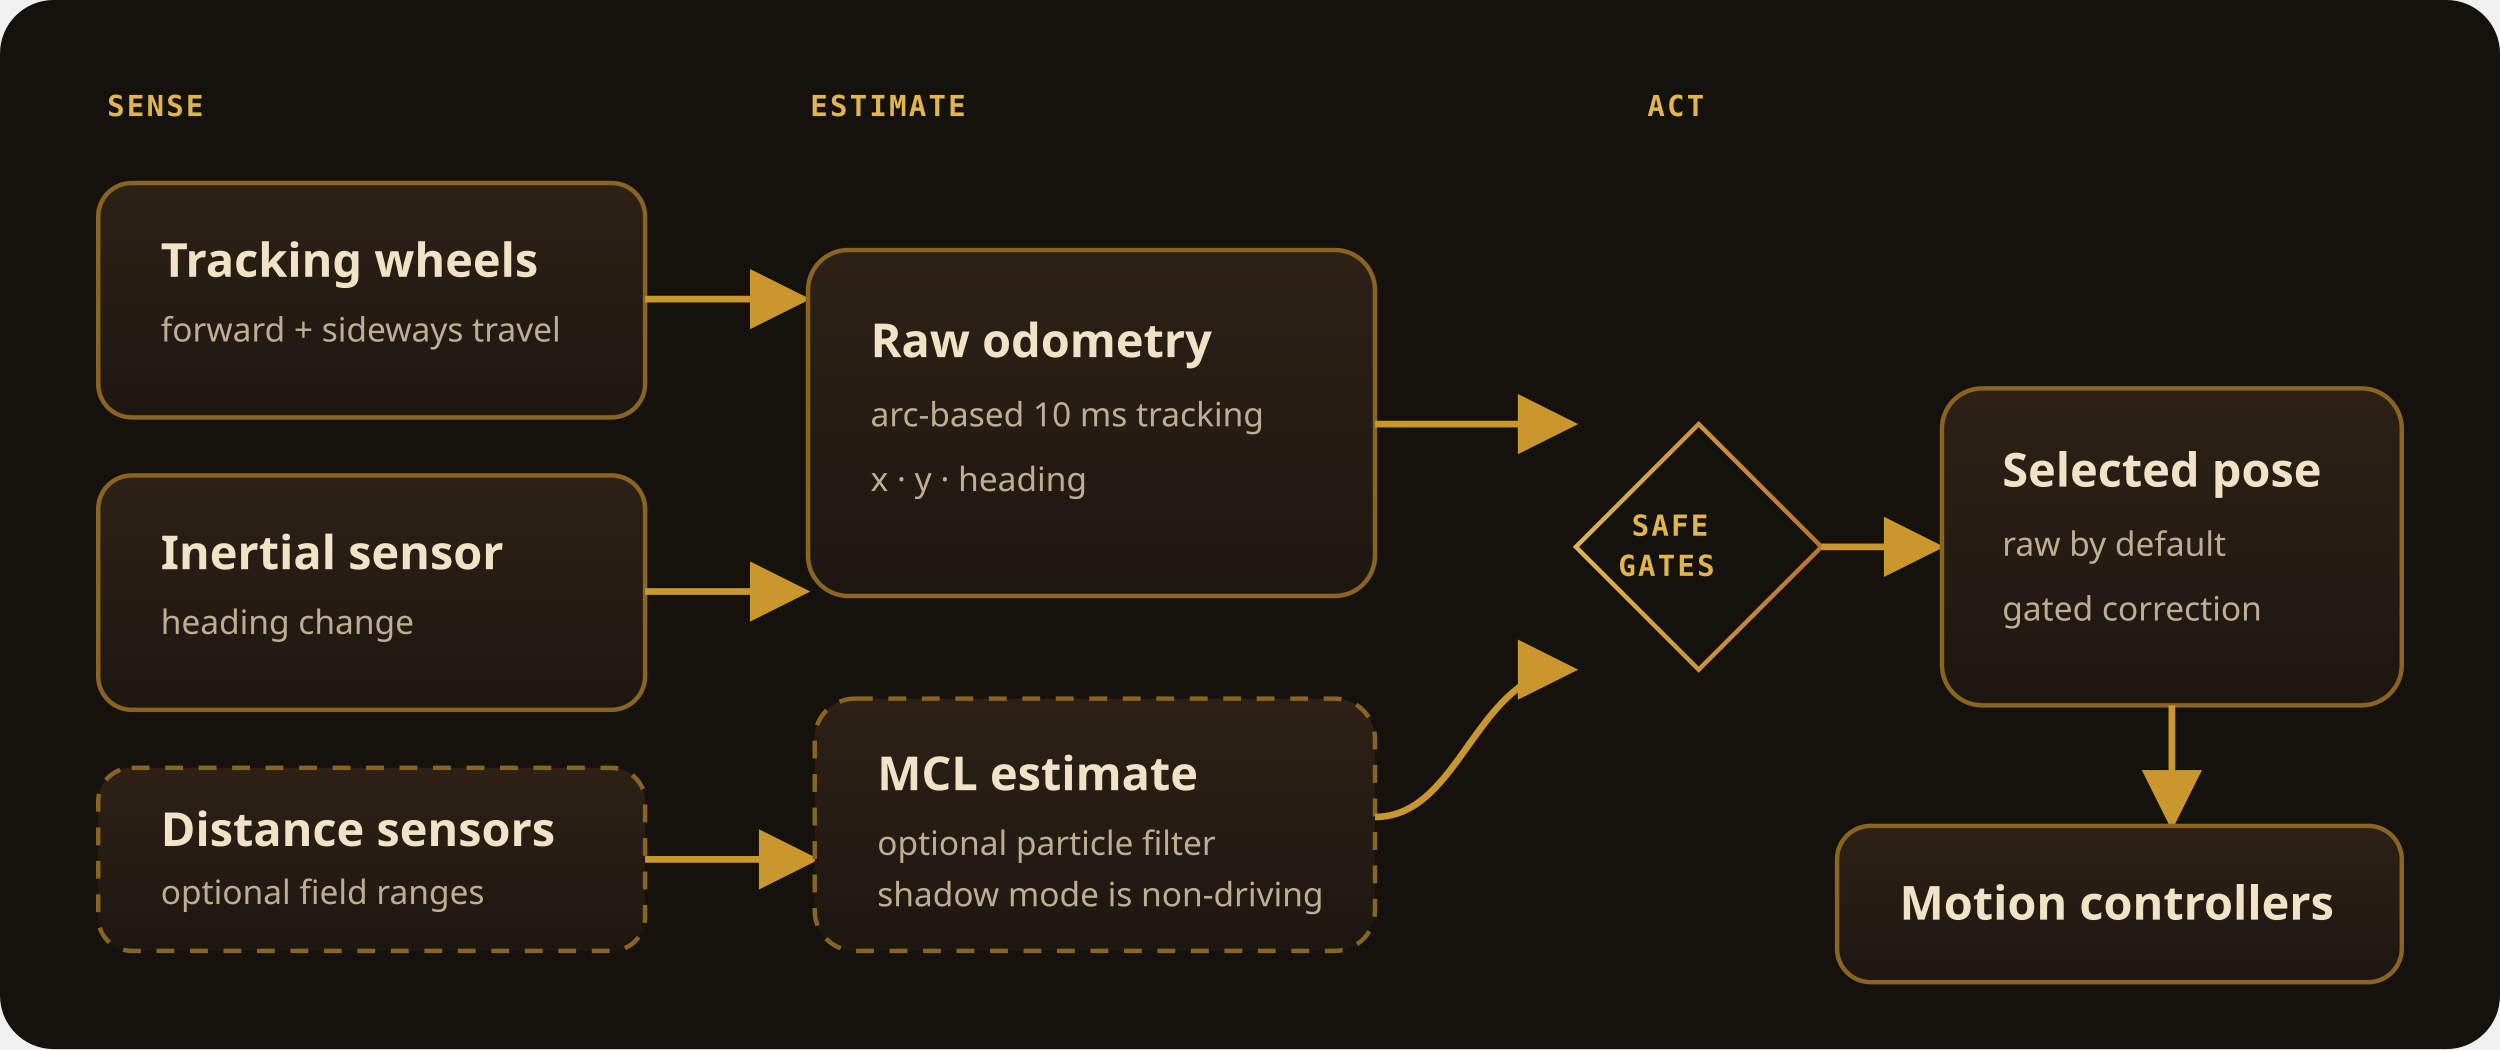
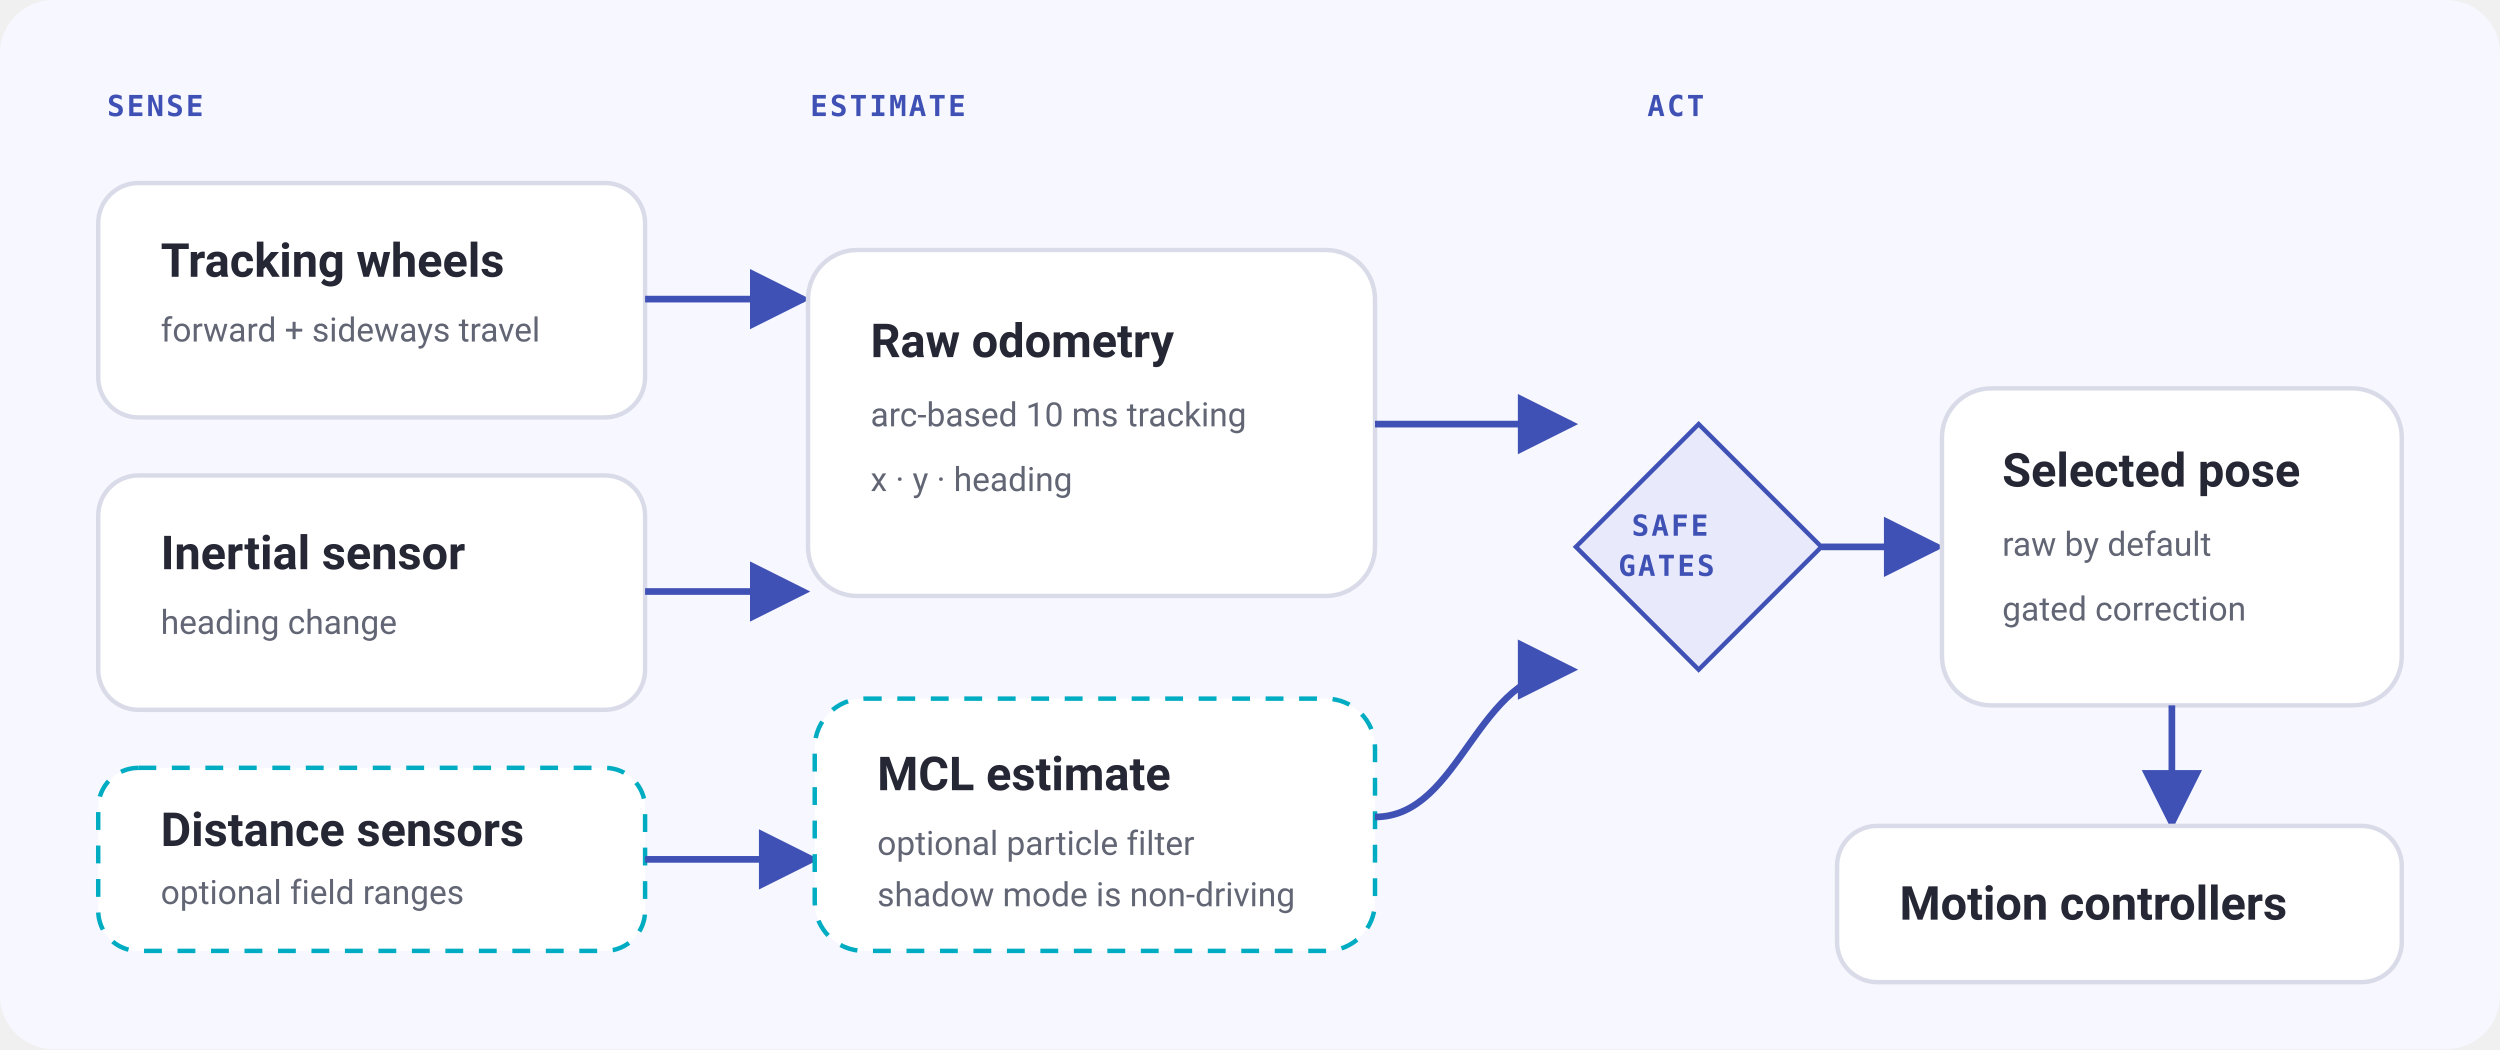
<svg xmlns="http://www.w3.org/2000/svg" viewBox="0 0 1120 470" role="img" aria-labelledby="title desc">
  <defs>
-     <linearGradient id="panel" x1="0" x2="0" y1="0" y2="1">
-       <stop stop-color="#2d2116" />
-       <stop offset="1" stop-color="#1d1711" />
-     </linearGradient>
-     <linearGradient id="gold" x1="0" x2="1">
-       <stop stop-color="#e0b54e" />
-       <stop offset="1" stop-color="#b87333" />
-     </linearGradient>
    <marker id="arrow" markerWidth="9" markerHeight="9" refX="8" refY="4.5" orient="auto">
-       <path d="M0 0 9 4.5 0 9Z" fill="#c9972c" />
+       <path d="M0 0 9 4.5 0 9Z" fill="#4051b5" />
    </marker>
    <style>
-       .box{fill:url(#panel);stroke:#8a6420;stroke-width:2}.optional{stroke-dasharray:8 7}.label{fill:#f1e3c5;font:700 21px 'Segoe UI',sans-serif}.small{fill:#bfae92;font:15px 'Segoe UI',sans-serif}.tag{fill:#e0b54e;font:700 13px 'Cascadia Code',monospace;letter-spacing:1px}.line{fill:none;stroke:#c9972c;stroke-width:3;marker-end:url(#arrow)}.gate{fill:#15110d;stroke:url(#gold);stroke-width:2}
+       .box{fill:#fff;stroke:#d9dce8;stroke-width:2}.optional{stroke:#00acc1;stroke-dasharray:8 7}.label{fill:#252735;font:700 21px Roboto,Arial,sans-serif}.small{fill:#626574;font:15px Roboto,Arial,sans-serif}.tag{fill:#4051b5;font:700 13px 'Roboto Mono',monospace;letter-spacing:1px}.line{fill:none;stroke:#4051b5;stroke-width:3;marker-end:url(#arrow)}.gate{fill:#e8eafc;stroke:#4051b5;stroke-width:2}
    </style>
  </defs>
-   <rect width="1120" height="470" rx="24" fill="#15110d" />
+   <rect width="1120" height="470" rx="24" fill="#f7f8ff" />
  <text x="48" y="52" class="tag">SENSE</text>
  <text x="363" y="52" class="tag">ESTIMATE</text>
  <text x="738" y="52" class="tag">ACT</text>
-   <rect class="box" x="44" y="82" width="245" height="105" rx="15" />
+   <rect class="box" x="44" y="82" width="245" height="105" rx="18" />
  <text class="label" x="72" y="124">Tracking wheels</text>
  <text class="small" x="72" y="153">forward + sideways travel</text>
-   <rect class="box" x="44" y="213" width="245" height="105" rx="15" />
+   <rect class="box" x="44" y="213" width="245" height="105" rx="18" />
  <text class="label" x="72" y="255">Inertial sensor</text>
  <text class="small" x="72" y="284">heading change</text>
-   <rect class="box optional" x="44" y="344" width="245" height="82" rx="15" />
+   <rect class="box optional" x="44" y="344" width="245" height="82" rx="18" />
  <text class="label" x="72" y="379">Distance sensors</text>
  <text class="small" x="72" y="405">optional field ranges</text>
  <path class="line" d="M289 134H360" />
  <path class="line" d="M289 265H360" />
-   <rect class="box" x="362" y="112" width="254" height="155" rx="18" />
+   <rect class="box" x="362" y="112" width="254" height="155" rx="22" />
  <text class="label" x="390" y="160">Raw odometry</text>
  <text class="small" x="390" y="191">arc-based 10 ms tracking</text>
  <text class="small" x="390" y="220">x · y · heading</text>
  <path class="line" d="M289 385H364" />
-   <rect class="box optional" x="365" y="313" width="251" height="113" rx="18" />
+   <rect class="box optional" x="365" y="313" width="251" height="113" rx="22" />
  <text class="label" x="393" y="354">MCL estimate</text>
  <text class="small" x="393" y="383">optional particle filter</text>
  <text class="small" x="393" y="406">shadow mode is non-driving</text>
  <path class="line" d="M616 190H704" />
  <path class="line" d="M616 366C655 366 661 300 704 300" />
  <polygon class="gate" points="706,245 761,190 816,245 761,300" />
  <text class="tag" x="731" y="240">SAFE</text>
  <text class="tag" x="725" y="258">GATES</text>
  <path class="line" d="M816 245H868" />
-   <rect class="box" x="870" y="174" width="206" height="142" rx="18" />
+   <rect class="box" x="870" y="174" width="206" height="142" rx="22" />
  <text class="label" x="897" y="218">Selected pose</text>
  <text class="small" x="897" y="249">raw by default</text>
  <text class="small" x="897" y="278">gated correction</text>
  <path class="line" d="M973 316V369" />
-   <rect class="box" x="823" y="370" width="253" height="70" rx="15" />
+   <rect class="box" x="823" y="370" width="253" height="70" rx="18" />
  <text class="label" x="851" y="412">Motion controllers</text>
</svg>
